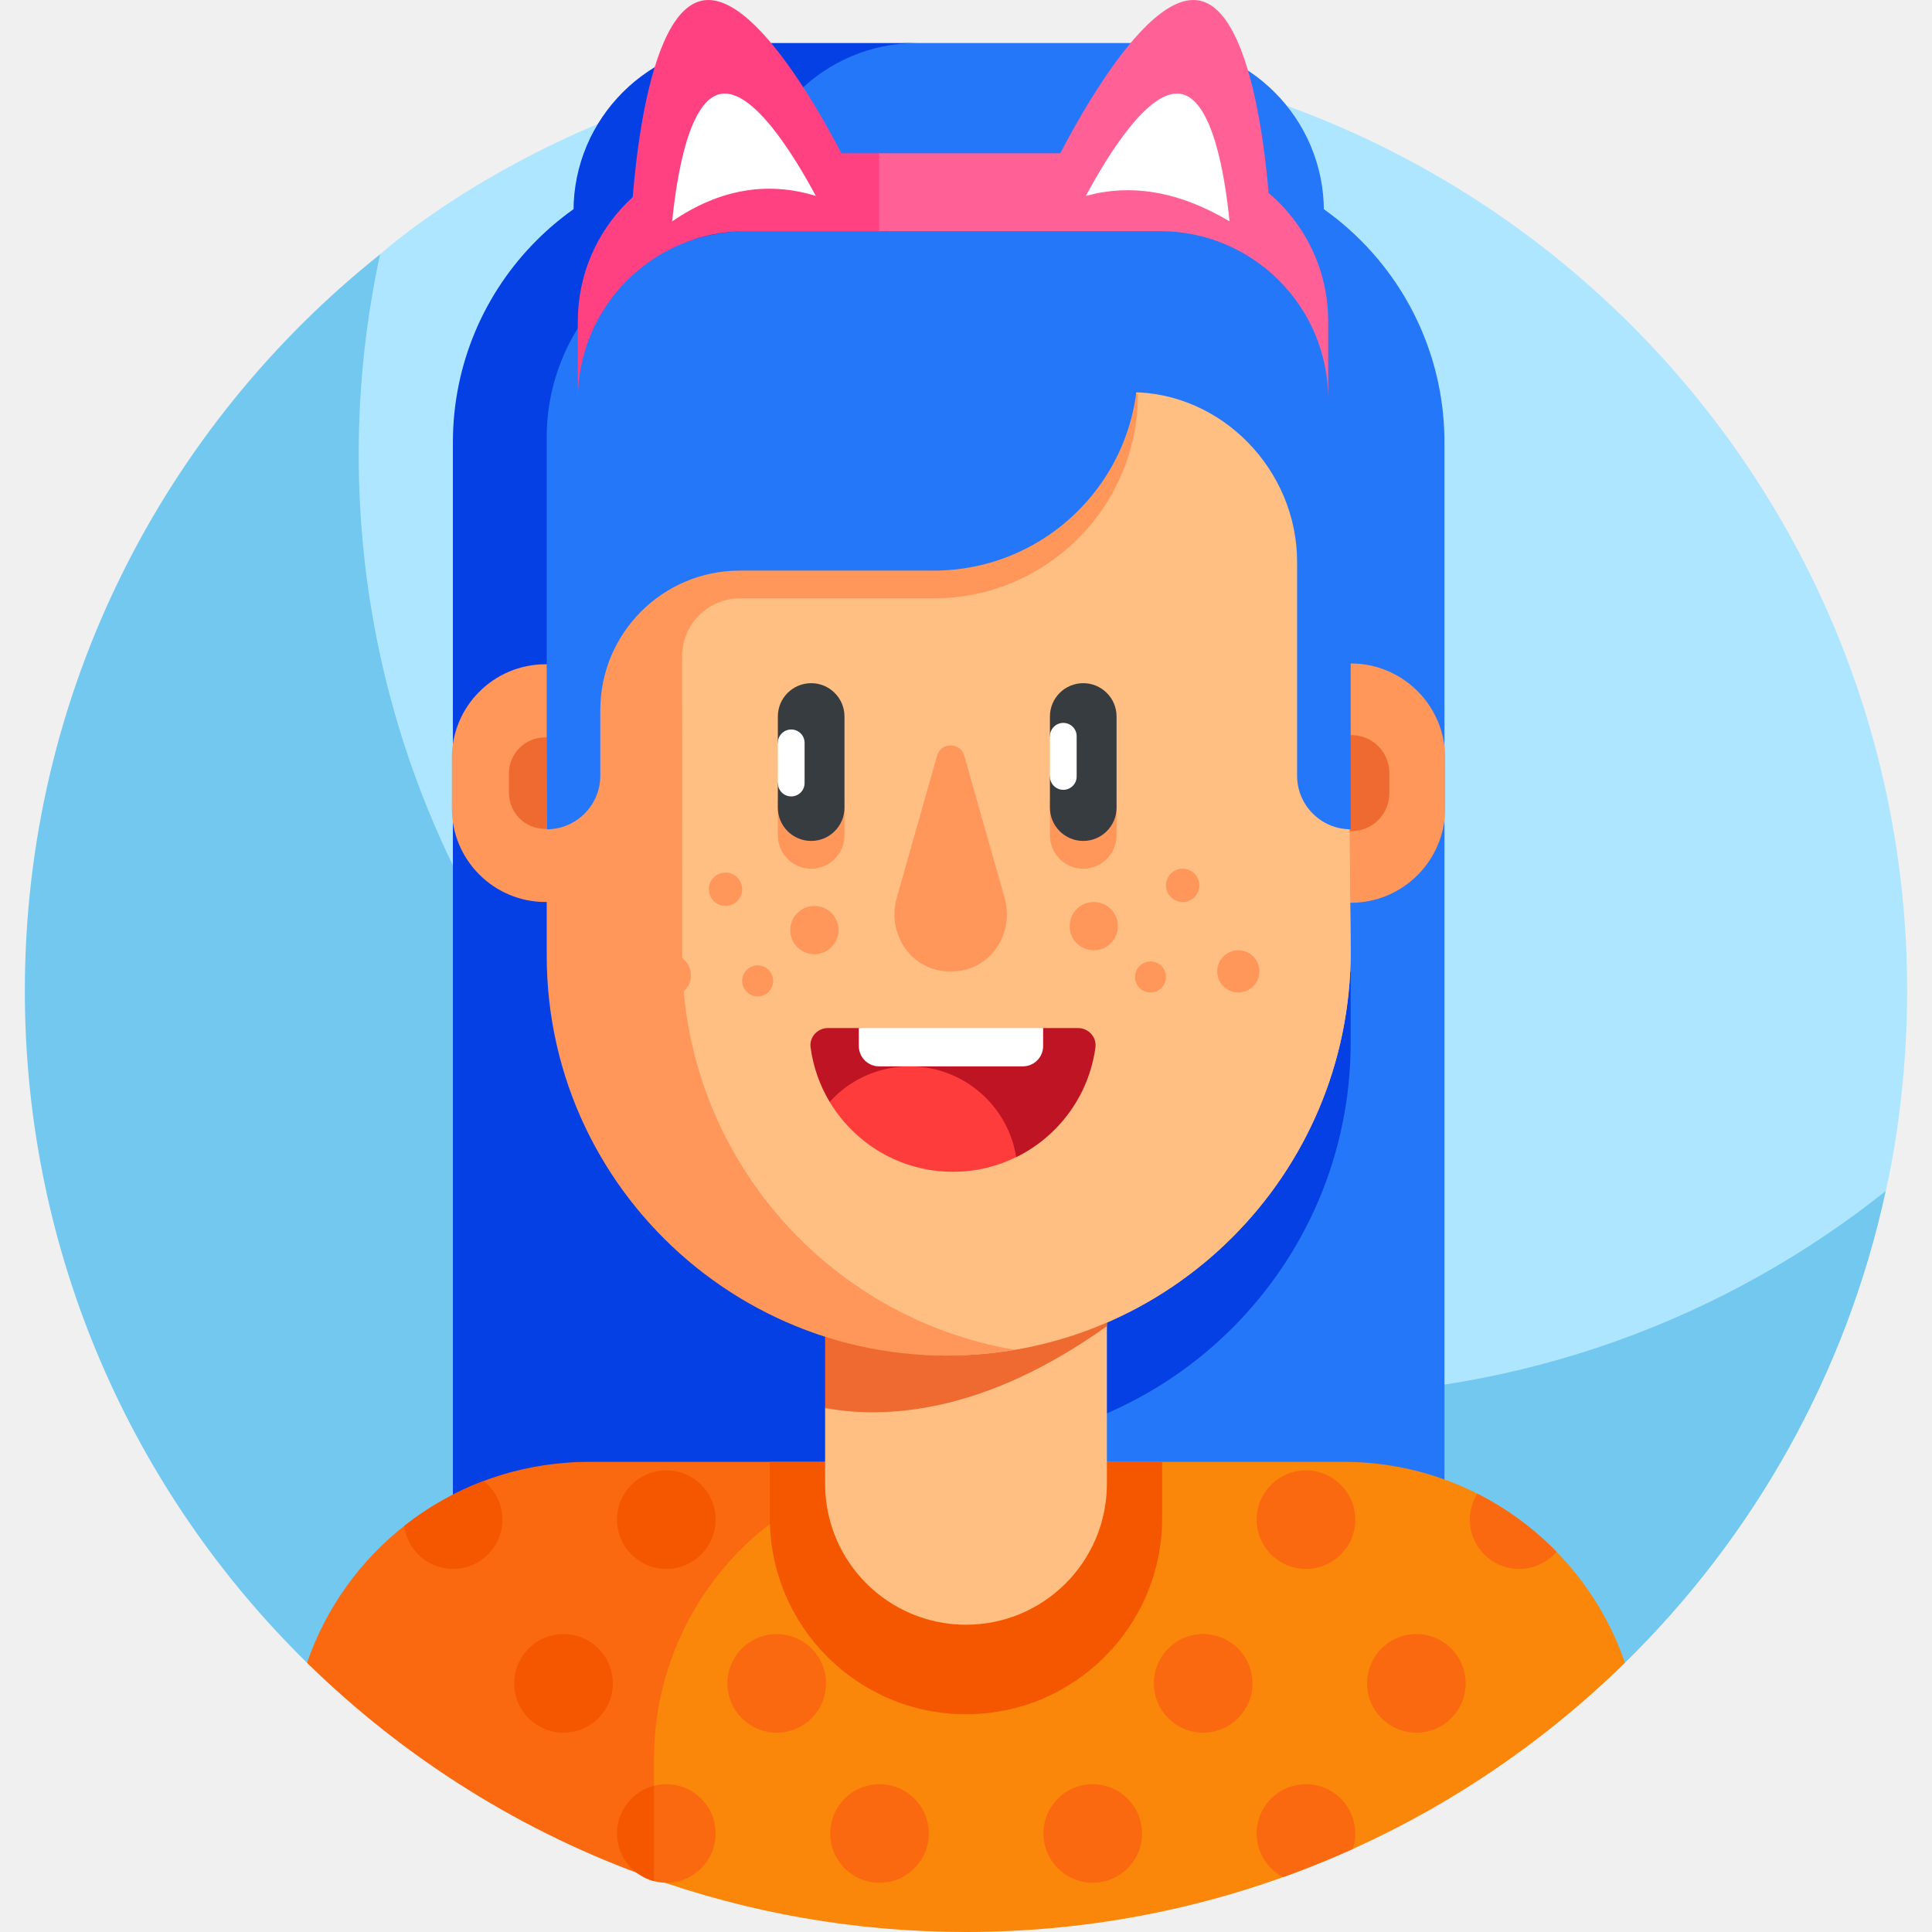
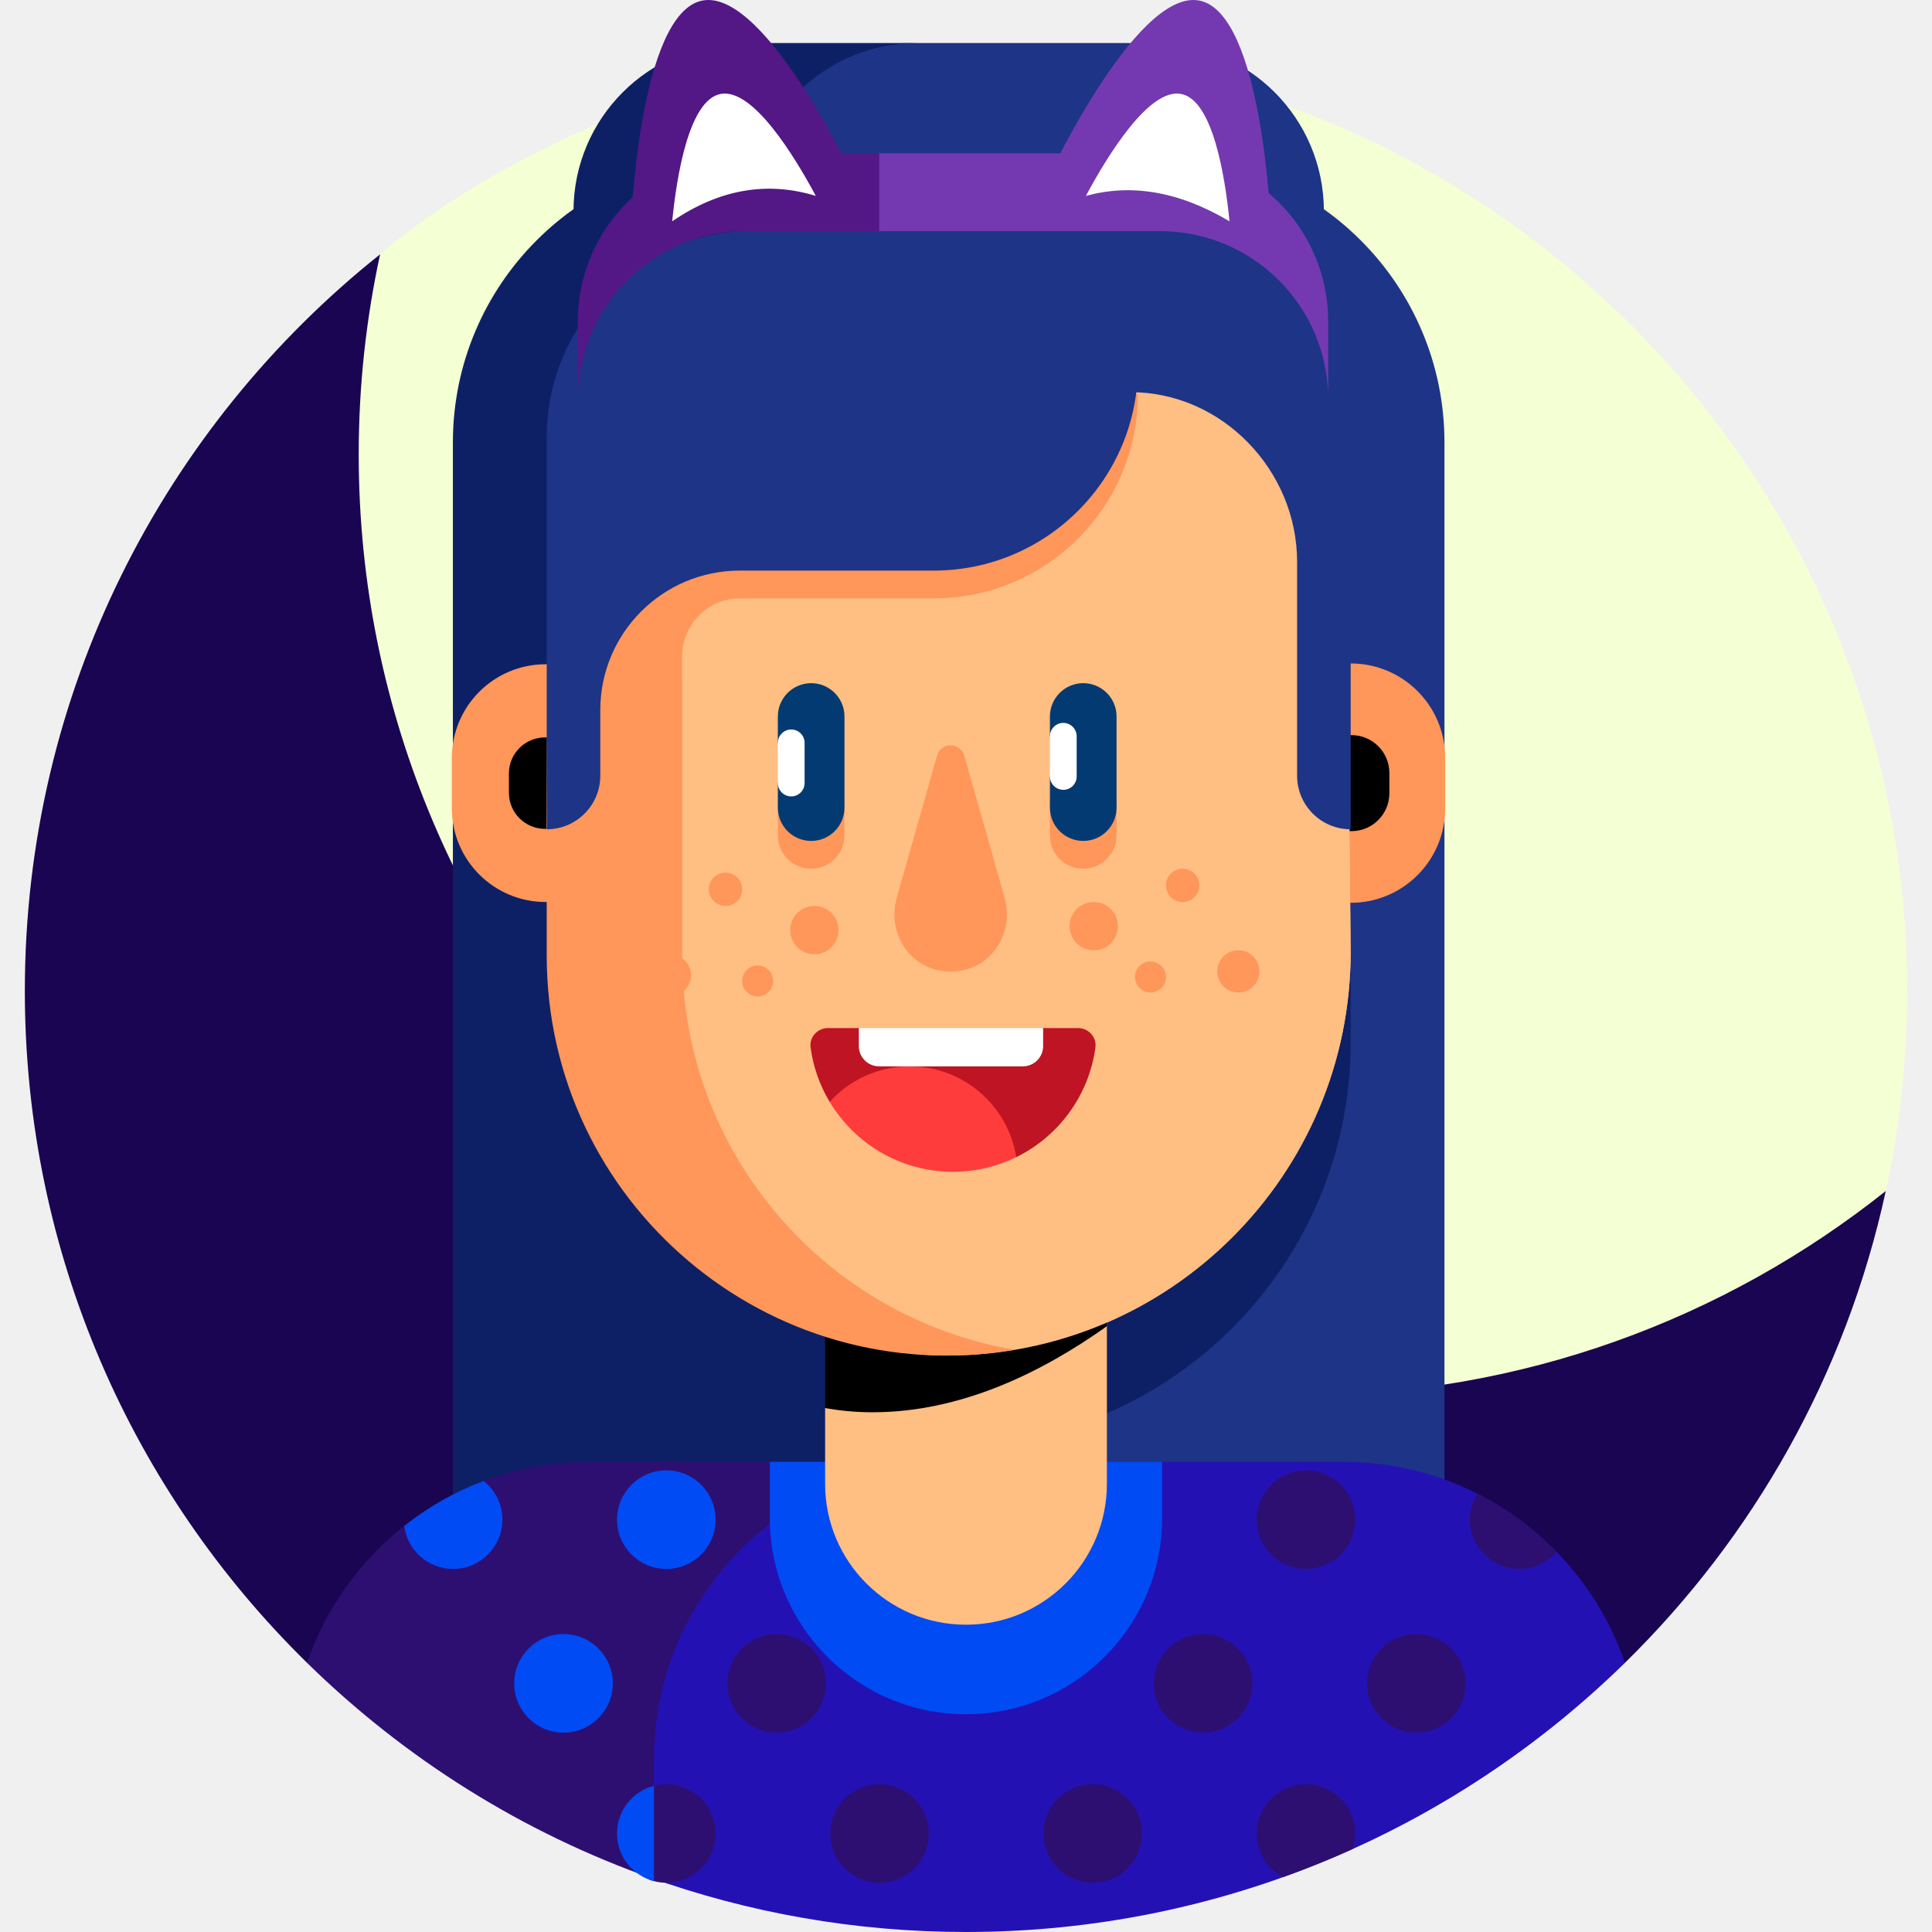
- <svg xmlns="http://www.w3.org/2000/svg" id="Layer_1" enable-background="new 0 0 511 511" height="512" viewBox="0 0 511 511" width="512">
+ <svg xmlns="http://www.w3.org/2000/svg" version="1.1" width="512" height="512" x="0" y="0" viewBox="0 0 511 511" style="enable-background:new 0 0 512 512" xml:space="preserve" class="">
  <g>
    <g>
-       <path d="m255.5 13.141c-95.795 0-154.805 54.034-154.968 54.126 0 0-2.453 3.062-2.912 5.098-3.727 16.545-7.209 38.719-7.209 54.9 0 137.48 115.936 248.902 253.416 248.902 52.94 0 111.84-25.373 151.261-55.88.882-.682 3.68-5.268 3.68-5.268.173-1.061 5.662-22.918 5.662-52.947 0-137.482-111.45-248.931-248.93-248.931z" fill="#afe6ff" />
-       <path d="m343.805 369.139c-137.48 0-248.93-111.45-248.93-248.93 0-18.172 1.96-35.878 5.657-52.943-57.248 45.608-93.962 115.92-93.962 194.804 0 69.615 28.576 132.556 74.639 177.732l348.582-.007c33.934-33.257 58.463-76.245 68.977-124.778-42.523 33.87-96.375 54.122-154.963 54.122z" fill="#73c8f0" />
-     </g>
-     <g>
-       <path d="m306.453 41.432h-88.571v367.219h164.169v-291.621c0-41.751-33.846-75.598-75.598-75.598z" fill="#2477f9" />
      <g>
-         <g>
-           <path d="m305.689 11.381h-64.981c-24.463 0-44.293 19.831-44.293 44.293v101.239h109.274c24.561 0 44.471-4.832 44.471-29.393v-71.668c0-24.561-19.911-44.471-44.471-44.471z" fill="#2477f9" />
-         </g>
-       </g>
-       <path d="m198.048 127.52v-71.668c0-24.561 19.91-44.471 44.471-44.471h-46.36c-24.561 0-44.471 19.91-44.471 44.471v71.668c0 24.561 19.91 29.393 44.471 29.393h46.36c-24.561 0-44.471-4.832-44.471-29.393z" fill="#0540e5" />
-       <path d="m226.864 408.651v-291.621c0-41.752-12.707-75.598 29.045-75.598h-60.525c-41.752 0-75.598 33.846-75.598 75.598v291.62h107.078z" fill="#0540e5" />
-       <path d="m355.324 386.649s-56.548 0-106.902 0c-42.404 0-76.778 34.375-76.778 76.78v33.085c26.202 9.373 54.431 14.486 83.856 14.486 67.495 0 129.197-27.01 174.29-71.205-10.613-30.921-39.944-53.146-74.466-53.146z" fill="#fa870a" />
-       <path d="m149.81 386.89c-31.946 2.356-58.594 23.765-68.601 52.912 25.764 25.268 56.998 44.978 91.761 57.191v-31.632c0-41.496 32.117-75.467 72.846-78.472 1.888-.164 2.879-.223 6.902-.24h-67.739c-31.239.015-31.257-.1-35.169.241z" fill="#fa690f" />
-       <path d="m179.996 311.995c0 38.59 31.005 70.252 69.594 70.542.27.002.54.003.81.003 59.008 0 106.845-47.836 106.845-106.844v-18.728z" fill="#0540e5" />
-       <path d="m255.5 453.403c28.653 0 51.881-23.228 51.881-51.881v-14.873h-103.762v14.873c0 28.653 23.228 51.881 51.881 51.881z" fill="#f45700" />
-       <g>
-         <g>
-           <path d="m292.765 392.461c0 20.581-16.684 37.265-37.265 37.265-20.581 0-37.265-16.684-37.265-37.265v-20.039l74.531-63.43v83.469z" fill="#ffbe82" />
-         </g>
+         <path d="m255.5 13.141c-95.795 0-154.805 54.034-154.968 54.126 0 0-2.453 3.062-2.912 5.098-3.727 16.545-7.209 38.719-7.209 54.9 0 137.48 115.936 248.902 253.416 248.902 52.94 0 111.84-25.373 151.261-55.88.882-.682 3.68-5.268 3.68-5.268.173-1.061 5.662-22.918 5.662-52.947 0-137.482-111.45-248.931-248.93-248.931z" fill="#f4ffd4" data-original="#afe6ff" class="" />
+         <path d="m343.805 369.139c-137.48 0-248.93-111.45-248.93-248.93 0-18.172 1.96-35.878 5.657-52.943-57.248 45.608-93.962 115.92-93.962 194.804 0 69.615 28.576 132.556 74.639 177.732l348.582-.007c33.934-33.257 58.463-76.245 68.977-124.778-42.523 33.87-96.375 54.122-154.963 54.122z" fill="#190552" data-original="#73c8f0" class="" />
      </g>
      <g>
+         <path d="m306.453 41.432h-88.571v367.219h164.169v-291.621c0-41.751-33.846-75.598-75.598-75.598z" fill="#1e3486" data-original="#2477f9" class="" />
        <g>
-           <path d="m382.238 213.814c0 13.792-11.18 24.972-24.972 24.972h-1.522l-1.496-63.307h3.018c13.792 0 24.972 11.18 24.972 24.972z" fill="#ff965a" />
+           <g>
+             <path d="m305.689 11.381h-64.981c-24.463 0-44.293 19.831-44.293 44.293v101.239h109.274c24.561 0 44.471-4.832 44.471-29.393v-71.668c0-24.561-19.911-44.471-44.471-44.471z" fill="#1e3486" data-original="#2477f9" class="" />
+           </g>
        </g>
+         <path d="m198.048 127.52v-71.668c0-24.561 19.91-44.471 44.471-44.471h-46.36c-24.561 0-44.471 19.91-44.471 44.471v71.668c0 24.561 19.91 29.393 44.471 29.393h46.36c-24.561 0-44.471-4.832-44.471-29.393z" fill="#0d2066" data-original="#0540e5" class="" />
+         <path d="m226.864 408.651v-291.621c0-41.752-12.707-75.598 29.045-75.598h-60.525c-41.752 0-75.598 33.846-75.598 75.598v291.62h107.078z" fill="#0d2066" data-original="#0540e5" class="" />
+         <path d="m355.324 386.649s-56.548 0-106.902 0c-42.404 0-76.778 34.375-76.778 76.78v33.085c26.202 9.373 54.431 14.486 83.856 14.486 67.495 0 129.197-27.01 174.29-71.205-10.613-30.921-39.944-53.146-74.466-53.146z" fill="#2411b4" data-original="#fa870a" class="" />
+         <path d="m149.81 386.89c-31.946 2.356-58.594 23.765-68.601 52.912 25.764 25.268 56.998 44.978 91.761 57.191v-31.632c0-41.496 32.117-75.467 72.846-78.472 1.888-.164 2.879-.223 6.902-.24h-67.739c-31.239.015-31.257-.1-35.169.241z" fill="#2d0f72" data-original="#fa690f" class="" />
+         <path d="m179.996 311.995c0 38.59 31.005 70.252 69.594 70.542.27.002.54.003.81.003 59.008 0 106.845-47.836 106.845-106.844v-18.728z" fill="#0d2066" data-original="#0540e5" class="" />
+         <path d="m255.5 453.403c28.653 0 51.881-23.228 51.881-51.881v-14.873h-103.762v14.873c0 28.653 23.228 51.881 51.881 51.881z" fill="#004bf4" data-original="#f45700" class="" />
+         <g>
+           <g>
+             <path d="m292.765 392.461c0 20.581-16.684 37.265-37.265 37.265-20.581 0-37.265-16.684-37.265-37.265v-20.039l74.531-63.43v83.469z" fill="#ffbe82" data-original="#ffbe82" class="" />
+           </g>
+         </g>
+         <g>
+           <g>
+             <path d="m382.238 213.814c0 13.792-11.18 24.972-24.972 24.972h-1.522l-1.496-63.307h3.018c13.792 0 24.972 11.18 24.972 24.972z" fill="#ff965a" data-original="#ff965a" class="" />
+           </g>
+         </g>
+         <g>
+           <g>
+             <path d="m367.476 209.813c0 5.533-4.485 10.018-10.018 10.018h-.611l-.6-25.398h1.211c5.533 0 10.018 4.485 10.018 10.018z" fill="#000000" data-original="#ef6a30" class="" />
+           </g>
+         </g>
+         <g>
+           <g>
+             <path d="m356.221 148.488c-.246-24.792-20.413-44.76-45.206-44.76h-53.711c-29.928 0-57.128 11.67-77.308 30.702v153.563c0 38.59 31.005 70.253 69.594 70.542.27.002.54.003.81.003 59.009 0 106.845-47.836 106.845-106.845z" fill="#ffbe82" data-original="#ffbe82" class="" />
+           </g>
+         </g>
+         <path d="m218.235 372.423c3.834.685 7.771 1.076 11.797 1.106.27.002.54.003.81.003 23.082 0 44.454-10.32 61.922-22.764v-41.775h-74.531v63.43z" fill="#000000" data-original="#ef6a30" class="" />
+         <g>
+           <g>
+             <path d="m356.221 148.488c-.246-24.792-20.413-44.76-45.206-44.76h-53.711c-29.928 0-57.128 11.67-77.308 30.702v153.563c0 38.59 31.005 70.253 69.594 70.542.27.002.54.003.81.003 59.009 0 106.845-47.836 106.845-106.845z" fill="#ffbe82" data-original="#ffbe82" class="" />
+           </g>
+         </g>
+         <g>
+           <g>
+             <path d="m119.508 213.77c0 13.7 11.106 24.806 24.806 24.806h.911l.44-62.885h-1.351c-13.7 0-24.806 11.106-24.806 24.806z" fill="#ff965a" data-original="#ff965a" class="" />
+           </g>
+         </g>
+         <g>
+           <g>
+             <path d="m134.605 209.685c0 5.269 4.271 9.54 9.54 9.54h.35l.169-24.185h-.52c-5.269 0-9.54 4.271-9.54 9.54v5.105z" fill="#000000" data-original="#ef6a30" class="" />
+           </g>
+         </g>
+         <g>
+           <g>
+             <path d="m205.736 211.864v9.088c0 4.866 3.946 8.812 8.812 8.812s8.812-3.945 8.812-8.812v-9.088z" fill="#ff965a" data-original="#ff965a" class="" />
+           </g>
+         </g>
+         <g>
+           <g>
+             <path d="m277.698 211.864v9.088c0 4.866 3.946 8.812 8.812 8.812s8.812-3.945 8.812-8.812v-9.088z" fill="#ff965a" data-original="#ff965a" class="" />
+           </g>
+         </g>
+         <g>
+           <g>
+             <path d="m214.547 222.42c-4.866 0-8.812-3.945-8.812-8.812v-6.499l3.537-5.314-3.537-5.314v-6.974c0-4.866 3.945-8.812 8.812-8.812 4.866 0 8.812 3.945 8.812 8.812v24.1c0 4.868-3.945 8.813-8.812 8.813z" fill="#033a72" data-original="#373c41" class="" />
+           </g>
+         </g>
+         <g>
+           <g>
+             <path d="m286.51 222.42c-4.866 0-8.812-3.945-8.812-8.812v-8.244l3.537-5.314-3.537-5.314v-5.229c0-4.866 3.945-8.812 8.812-8.812 4.866 0 8.812 3.945 8.812 8.812v24.1c-.001 4.868-3.946 8.813-8.812 8.813z" fill="#033a72" data-original="#373c41" class="" />
+           </g>
+         </g>
+         <g>
+           <g>
+             <path d="m237.17 237.52c-2.191 7.719 1.791 16.127 9.403 18.662 1.532.51 3.171.786 4.874.786s3.342-.276 4.874-.786c7.613-2.534 11.594-10.943 9.404-18.662l-10.684-37.648c-1.028-3.621-6.16-3.621-7.187 0z" fill="#ff965a" data-original="#ff965a" class="" />
+           </g>
+         </g>
+         <path d="m260.268 103.916c-63.84-.122-115.665 51.584-115.665 115.424v33.401c0 65.03 58.362 115.336 123.751 104.266-49.92-8.492-87.936-51.926-87.936-104.266.027-46.851-.004-68.596-.009-79.193-.003-8.388 6.856-15.266 15.244-15.284h.011 51.281c29.842 0 54.035-24.192 54.035-54.035-.001.001-7.795-.25-40.712-.313z" fill="#ff965a" data-original="#ff965a" class="" />
+         <path d="m199.253 61.027c-30.183 0-54.65 24.468-54.65 54.65v35.243 68.419c7.826 0 14.171-6.344 14.171-14.171v-17.358c0-20.374 16.516-36.89 36.89-36.89h51.281c29.842 0 54.035-24.192 54.035-54.035v-35.858z" fill="#1e3486" data-original="#2477f9" class="" />
+         <path d="m299.064 103.728c24.172 0 44.01 20.692 44.01 44.864v56.578c0 7.826 6.344 14.171 14.171 14.171v-119.802z" fill="#1e3486" data-original="#2477f9" class="" />
+         <path d="m285.157 271.92h-9.255l-24.373 5.06-24.373-5.06h-8.187c-2.746 0-4.941 2.397-4.574 5.119.701 5.207 2.456 10.08 5.044 14.397l49.351 14.625c11.146-5.471 19.22-16.239 20.941-29.022.366-2.721-1.828-5.119-4.574-5.119z" fill="#be1423" data-original="#be1423" class="" />
+         <path d="m219.443 291.433c6.642 11.079 18.763 18.497 32.62 18.497 6.003 0 11.677-1.396 16.725-3.874-2.17-13.611-13.959-24.015-28.181-24.015-8.395 0-15.942 3.624-21.164 9.392z" fill="#ff3c3c" data-original="#ff3c3c" class="" />
+         <path d="m275.902 276.679c0 2.961-2.401 5.362-5.362 5.362h-38.023c-2.961 0-5.362-2.401-5.362-5.362v-4.759h48.746v4.759z" fill="#ffffff" data-original="#ffffff" class="" />
+         <path d="m209.273 210.647c-1.953 0-3.537-1.584-3.537-3.537v-10.627c0-1.953 1.584-3.537 3.537-3.537 1.953 0 3.537 1.584 3.537 3.537v10.627c0 1.953-1.584 3.537-3.537 3.537z" fill="#ffffff" data-original="#ffffff" class="" />
+         <path d="m281.235 208.902c-1.953 0-3.537-1.584-3.537-3.537v-10.627c0-1.953 1.584-3.537 3.537-3.537 1.953 0 3.537 1.584 3.537 3.537v10.627c0 1.953-1.584 3.537-3.537 3.537z" fill="#ffffff" data-original="#ffffff" class="" />
+         <path d="m306.828 40.536h-74.633v20.604h74.633c24.561 0 44.471 19.91 44.471 44.471v-20.603c0-24.561-19.911-44.472-44.471-44.472z" fill="#7439b0" data-original="#ff6196" class="" />
+         <path d="m232.542 40.537h-35.244c-24.561 0-44.471 19.91-44.471 44.471v20.604c0-24.561 19.91-44.471 44.471-44.471h35.244z" fill="#531786" data-original="#ff4181" class="" />
+         <g>
+           <path d="m166.826 60.473s2.002-57.327 19.079-60.348 41.251 49.675 41.251 49.675z" fill="#531786" data-original="#ff4181" class="" />
+           <path d="m177.789 58.534c12.564-8.574 25.23-10.62 37.987-6.721-5.844-10.886-16.69-28.467-25.108-26.978-8.417 1.49-11.674 21.566-12.879 33.699z" fill="#ffffff" data-original="#ffffff" class="" />
+         </g>
+         <g>
+           <path d="m336.159 60.473s-2.002-57.327-19.079-60.348-41.251 49.675-41.251 49.675z" fill="#7439b0" data-original="#ff6196" class="" />
+           <path d="m325.196 58.534c-13.691-8.129-26.276-9.926-37.987-6.721 5.844-10.886 16.69-28.467 25.108-26.978 8.417 1.49 11.674 21.566 12.879 33.699z" fill="#ffffff" data-original="#ffffff" class="" />
+         </g>
+         <g fill="#ff965a">
+           <circle cx="289.293" cy="244.961" r="6.385" fill="#ff965a" data-original="#ff965a" class="" />
+           <circle cx="312.805" cy="234.169" r="4.406" fill="#ff965a" data-original="#ff965a" class="" />
+           <circle cx="327.53" cy="256.925" r="5.579" fill="#ff965a" data-original="#ff965a" class="" />
+           <circle cx="304.302" cy="258.408" r="4.097" fill="#ff965a" data-original="#ff965a" class="" />
+           <circle cx="215.4" cy="245.997" r="6.385" fill="#ff965a" data-original="#ff965a" class="" />
+           <circle cx="191.888" cy="235.206" r="4.406" fill="#ff965a" data-original="#ff965a" class="" />
+           <circle cx="177.163" cy="257.962" r="5.579" fill="#ff965a" data-original="#ff965a" class="" />
+           <circle cx="200.391" cy="259.444" r="4.097" fill="#ff965a" data-original="#ff965a" class="" />
+         </g>
+         <path d="m358.455 484.939c0-7.202-5.839-13.041-13.041-13.041s-13.041 5.839-13.041 13.041c0 5.016 2.832 9.37 6.984 11.552 6.263-2.242 12.413-4.729 18.439-7.449.427-1.29.659-2.669.659-4.103z" fill="#2d0f72" data-original="#fa690f" class="" />
+         <circle cx="289.022" cy="484.939" fill="#2d0f72" r="13.041" data-original="#fa690f" class="" />
+         <circle cx="232.629" cy="484.939" fill="#2d0f72" r="13.041" data-original="#fa690f" class="" />
+         <path d="m176.237 471.899c-1.619 0-3.162.309-4.593.848v24.385c1.43.539 2.974.848 4.593.848 7.202 0 13.041-5.839 13.041-13.041s-5.839-13.04-13.041-13.04z" fill="#2d0f72" data-original="#fa690f" class="" />
+         <path d="m172.97 472.328c-5.618 1.452-9.774 6.54-9.774 12.612s4.156 11.16 9.774 12.612z" fill="#004bf4" data-original="#f45700" class="" />
+         <path d="m390.734 395.069c-1.24 1.996-1.968 4.343-1.968 6.865 0 7.202 5.839 13.041 13.041 13.041 3.95 0 7.483-1.764 9.874-4.538-6.055-6.212-13.126-11.42-20.947-15.368z" fill="#2d0f72" data-original="#fa690f" class="" />
+         <circle cx="345.414" cy="401.934" fill="#2d0f72" r="13.041" data-original="#fa690f" class="" />
+         <circle cx="176.237" cy="401.934" fill="#004bf4" r="13.041" data-original="#f45700" class="" />
+         <path d="m119.844 414.975c7.202 0 13.041-5.839 13.041-13.041 0-4.149-1.944-7.837-4.964-10.226-7.64 2.878-14.703 6.923-20.999 11.896.822 6.412 6.287 11.371 12.922 11.371z" fill="#004bf4" data-original="#f45700" class="" />
+         <circle cx="374.616" cy="445.237" fill="#2d0f72" r="13.041" data-original="#fa690f" class="" />
+         <circle cx="318.224" cy="445.237" fill="#2d0f72" r="13.041" data-original="#fa690f" class="" />
+         <circle cx="205.439" cy="445.237" fill="#2d0f72" r="13.041" data-original="#fa690f" class="" />
+         <circle cx="149.046" cy="445.237" fill="#004bf4" r="13.041" data-original="#f45700" class="" />
      </g>
-       <g>
-         <g>
-           <path d="m367.476 209.813c0 5.533-4.485 10.018-10.018 10.018h-.611l-.6-25.398h1.211c5.533 0 10.018 4.485 10.018 10.018z" fill="#ef6a30" />
-         </g>
-       </g>
-       <g>
-         <g>
-           <path d="m356.221 148.488c-.246-24.792-20.413-44.76-45.206-44.76h-53.711c-29.928 0-57.128 11.67-77.308 30.702v153.563c0 38.59 31.005 70.253 69.594 70.542.27.002.54.003.81.003 59.009 0 106.845-47.836 106.845-106.845z" fill="#ffbe82" />
-         </g>
-       </g>
-       <path d="m218.235 372.423c3.834.685 7.771 1.076 11.797 1.106.27.002.54.003.81.003 23.082 0 44.454-10.32 61.922-22.764v-41.775h-74.531v63.43z" fill="#ef6a30" />
-       <g>
-         <g>
-           <path d="m356.221 148.488c-.246-24.792-20.413-44.76-45.206-44.76h-53.711c-29.928 0-57.128 11.67-77.308 30.702v153.563c0 38.59 31.005 70.253 69.594 70.542.27.002.54.003.81.003 59.009 0 106.845-47.836 106.845-106.845z" fill="#ffbe82" />
-         </g>
-       </g>
-       <g>
-         <g>
-           <path d="m119.508 213.77c0 13.7 11.106 24.806 24.806 24.806h.911l.44-62.885h-1.351c-13.7 0-24.806 11.106-24.806 24.806z" fill="#ff965a" />
-         </g>
-       </g>
-       <g>
-         <g>
-           <path d="m134.605 209.685c0 5.269 4.271 9.54 9.54 9.54h.35l.169-24.185h-.52c-5.269 0-9.54 4.271-9.54 9.54v5.105z" fill="#ef6a30" />
-         </g>
-       </g>
-       <g>
-         <g>
-           <path d="m205.736 211.864v9.088c0 4.866 3.946 8.812 8.812 8.812s8.812-3.945 8.812-8.812v-9.088z" fill="#ff965a" />
-         </g>
-       </g>
-       <g>
-         <g>
-           <path d="m277.698 211.864v9.088c0 4.866 3.946 8.812 8.812 8.812s8.812-3.945 8.812-8.812v-9.088z" fill="#ff965a" />
-         </g>
-       </g>
-       <g>
-         <g>
-           <path d="m214.547 222.42c-4.866 0-8.812-3.945-8.812-8.812v-6.499l3.537-5.314-3.537-5.314v-6.974c0-4.866 3.945-8.812 8.812-8.812 4.866 0 8.812 3.945 8.812 8.812v24.1c0 4.868-3.945 8.813-8.812 8.813z" fill="#373c41" />
-         </g>
-       </g>
-       <g>
-         <g>
-           <path d="m286.51 222.42c-4.866 0-8.812-3.945-8.812-8.812v-8.244l3.537-5.314-3.537-5.314v-5.229c0-4.866 3.945-8.812 8.812-8.812 4.866 0 8.812 3.945 8.812 8.812v24.1c-.001 4.868-3.946 8.813-8.812 8.813z" fill="#373c41" />
-         </g>
-       </g>
-       <g>
-         <g>
-           <path d="m237.17 237.52c-2.191 7.719 1.791 16.127 9.403 18.662 1.532.51 3.171.786 4.874.786s3.342-.276 4.874-.786c7.613-2.534 11.594-10.943 9.404-18.662l-10.684-37.648c-1.028-3.621-6.16-3.621-7.187 0z" fill="#ff965a" />
-         </g>
-       </g>
-       <path d="m260.268 103.916c-63.84-.122-115.665 51.584-115.665 115.424v33.401c0 65.03 58.362 115.336 123.751 104.266-49.92-8.492-87.936-51.926-87.936-104.266.027-46.851-.004-68.596-.009-79.193-.003-8.388 6.856-15.266 15.244-15.284h.011 51.281c29.842 0 54.035-24.192 54.035-54.035-.001.001-7.795-.25-40.712-.313z" fill="#ff965a" />
-       <path d="m199.253 61.027c-30.183 0-54.65 24.468-54.65 54.65v35.243 68.419c7.826 0 14.171-6.344 14.171-14.171v-17.358c0-20.374 16.516-36.89 36.89-36.89h51.281c29.842 0 54.035-24.192 54.035-54.035v-35.858z" fill="#2477f9" />
-       <path d="m299.064 103.728c24.172 0 44.01 20.692 44.01 44.864v56.578c0 7.826 6.344 14.171 14.171 14.171v-119.802z" fill="#2477f9" />
-       <path d="m285.157 271.92h-9.255l-24.373 5.06-24.373-5.06h-8.187c-2.746 0-4.941 2.397-4.574 5.119.701 5.207 2.456 10.08 5.044 14.397l49.351 14.625c11.146-5.471 19.22-16.239 20.941-29.022.366-2.721-1.828-5.119-4.574-5.119z" fill="#be1423" />
-       <path d="m219.443 291.433c6.642 11.079 18.763 18.497 32.62 18.497 6.003 0 11.677-1.396 16.725-3.874-2.17-13.611-13.959-24.015-28.181-24.015-8.395 0-15.942 3.624-21.164 9.392z" fill="#ff3c3c" />
-       <path d="m275.902 276.679c0 2.961-2.401 5.362-5.362 5.362h-38.023c-2.961 0-5.362-2.401-5.362-5.362v-4.759h48.746v4.759z" fill="#fff" />
-       <path d="m209.273 210.647c-1.953 0-3.537-1.584-3.537-3.537v-10.627c0-1.953 1.584-3.537 3.537-3.537 1.953 0 3.537 1.584 3.537 3.537v10.627c0 1.953-1.584 3.537-3.537 3.537z" fill="#fff" />
-       <path d="m281.235 208.902c-1.953 0-3.537-1.584-3.537-3.537v-10.627c0-1.953 1.584-3.537 3.537-3.537 1.953 0 3.537 1.584 3.537 3.537v10.627c0 1.953-1.584 3.537-3.537 3.537z" fill="#fff" />
-       <path d="m306.828 40.536h-74.633v20.604h74.633c24.561 0 44.471 19.91 44.471 44.471v-20.603c0-24.561-19.911-44.472-44.471-44.472z" fill="#ff6196" />
-       <path d="m232.542 40.537h-35.244c-24.561 0-44.471 19.91-44.471 44.471v20.604c0-24.561 19.91-44.471 44.471-44.471h35.244z" fill="#ff4181" />
-       <g>
-         <path d="m166.826 60.473s2.002-57.327 19.079-60.348 41.251 49.675 41.251 49.675z" fill="#ff4181" />
-         <path d="m177.789 58.534c12.564-8.574 25.23-10.62 37.987-6.721-5.844-10.886-16.69-28.467-25.108-26.978-8.417 1.49-11.674 21.566-12.879 33.699z" fill="#fff" />
-       </g>
-       <g>
-         <path d="m336.159 60.473s-2.002-57.327-19.079-60.348-41.251 49.675-41.251 49.675z" fill="#ff6196" />
-         <path d="m325.196 58.534c-13.691-8.129-26.276-9.926-37.987-6.721 5.844-10.886 16.69-28.467 25.108-26.978 8.417 1.49 11.674 21.566 12.879 33.699z" fill="#fff" />
-       </g>
-       <g fill="#ff965a">
-         <circle cx="289.293" cy="244.961" r="6.385" />
-         <circle cx="312.805" cy="234.169" r="4.406" />
-         <circle cx="327.53" cy="256.925" r="5.579" />
-         <circle cx="304.302" cy="258.408" r="4.097" />
-         <circle cx="215.4" cy="245.997" r="6.385" />
-         <circle cx="191.888" cy="235.206" r="4.406" />
-         <circle cx="177.163" cy="257.962" r="5.579" />
-         <circle cx="200.391" cy="259.444" r="4.097" />
-       </g>
-       <path d="m358.455 484.939c0-7.202-5.839-13.041-13.041-13.041s-13.041 5.839-13.041 13.041c0 5.016 2.832 9.37 6.984 11.552 6.263-2.242 12.413-4.729 18.439-7.449.427-1.29.659-2.669.659-4.103z" fill="#fa690f" />
-       <circle cx="289.022" cy="484.939" fill="#fa690f" r="13.041" />
-       <circle cx="232.629" cy="484.939" fill="#fa690f" r="13.041" />
-       <path d="m176.237 471.899c-1.619 0-3.162.309-4.593.848v24.385c1.43.539 2.974.848 4.593.848 7.202 0 13.041-5.839 13.041-13.041s-5.839-13.04-13.041-13.04z" fill="#fa690f" />
-       <path d="m172.97 472.328c-5.618 1.452-9.774 6.54-9.774 12.612s4.156 11.16 9.774 12.612z" fill="#f45700" />
-       <path d="m390.734 395.069c-1.24 1.996-1.968 4.343-1.968 6.865 0 7.202 5.839 13.041 13.041 13.041 3.95 0 7.483-1.764 9.874-4.538-6.055-6.212-13.126-11.42-20.947-15.368z" fill="#fa690f" />
-       <circle cx="345.414" cy="401.934" fill="#fa690f" r="13.041" />
-       <circle cx="176.237" cy="401.934" fill="#f45700" r="13.041" />
-       <path d="m119.844 414.975c7.202 0 13.041-5.839 13.041-13.041 0-4.149-1.944-7.837-4.964-10.226-7.64 2.878-14.703 6.923-20.999 11.896.822 6.412 6.287 11.371 12.922 11.371z" fill="#f45700" />
-       <circle cx="374.616" cy="445.237" fill="#fa690f" r="13.041" />
-       <circle cx="318.224" cy="445.237" fill="#fa690f" r="13.041" />
-       <circle cx="205.439" cy="445.237" fill="#fa690f" r="13.041" />
-       <circle cx="149.046" cy="445.237" fill="#f45700" r="13.041" />
    </g>
  </g>
</svg>
